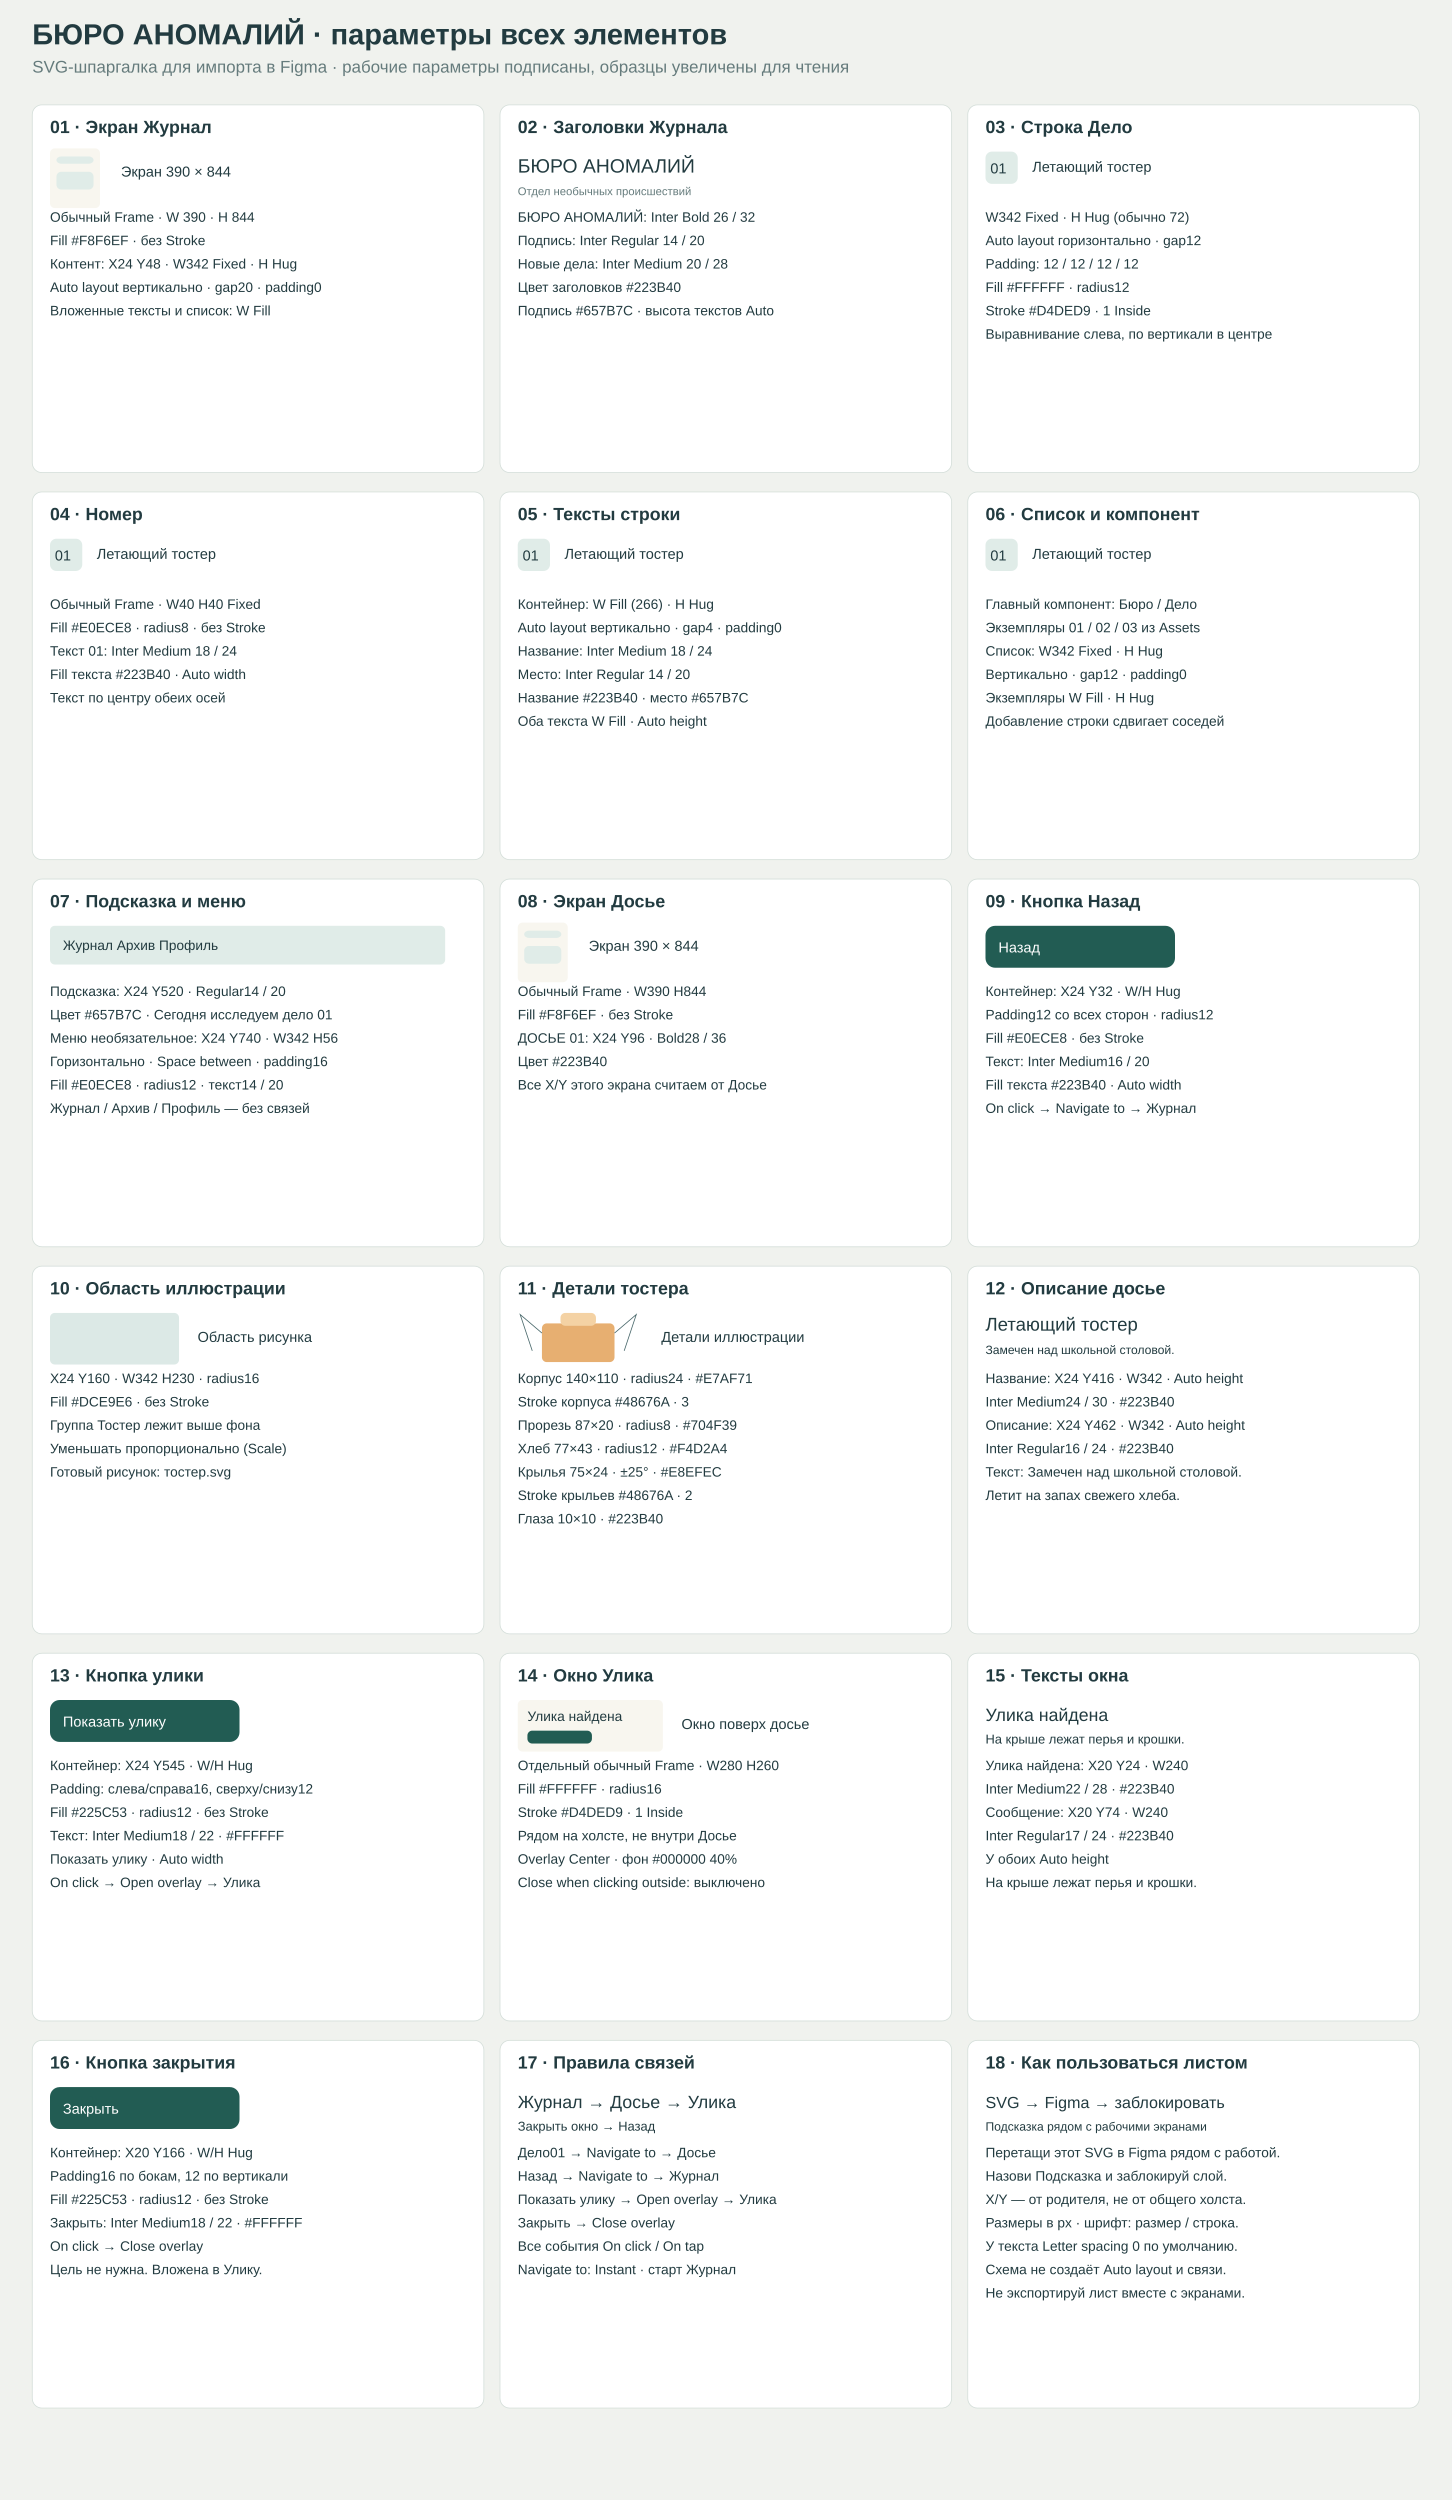
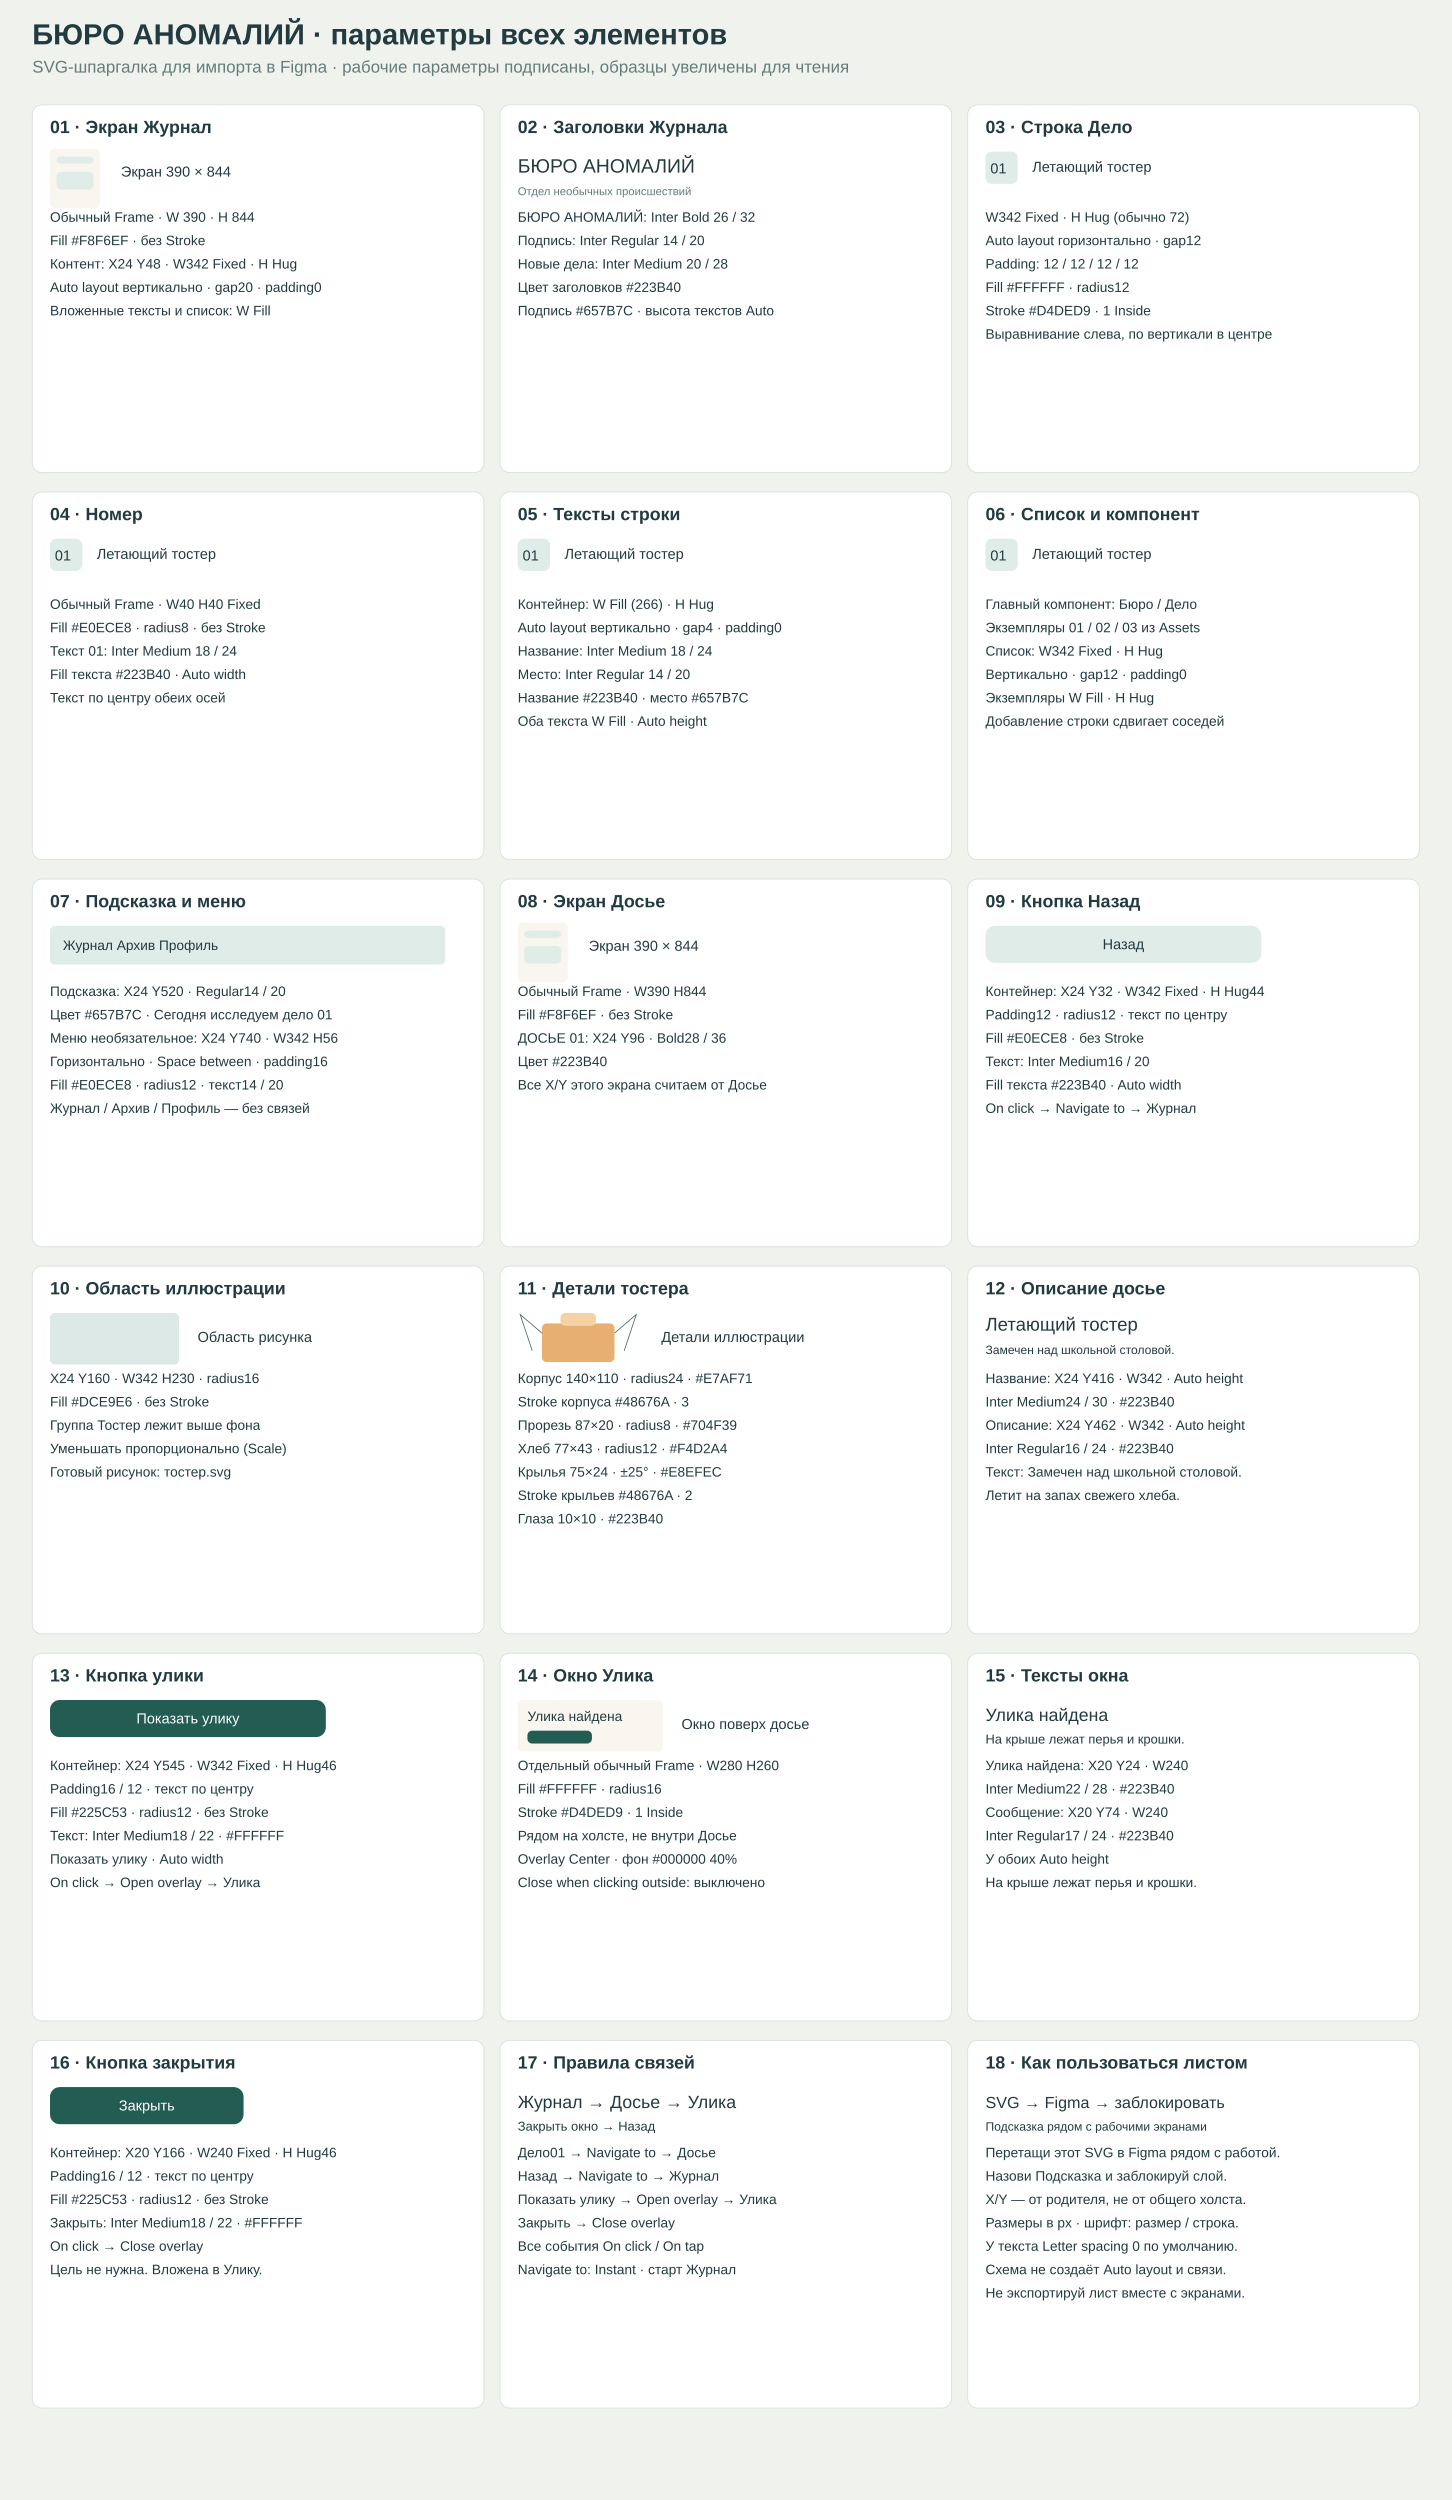
<svg xmlns="http://www.w3.org/2000/svg" width="1800" height="3100" viewBox="0 0 1800 3100">
  <rect x="0" y="0" width="1800" height="3100" rx="0" fill="#F0F2EE" stroke="none" />
  <text x="40" y="55" font-family="Segoe UI,Arial" font-size="36" fill="#223B40" font-weight="700">БЮРО АНОМАЛИЙ · параметры всех элементов</text>
  <text x="40" y="90" font-family="Segoe UI,Arial" font-size="21" fill="#657B7C">SVG-шпаргалка для импорта в Figma · рабочие параметры подписаны, образцы увеличены для чтения</text>
  <rect x="40" y="130" width="560" height="456" rx="12" fill="#FFFFFF" stroke="#D4DED9" />
  <text x="62" y="165" font-family="Segoe UI,Arial" font-size="22" fill="#223B40" font-weight="700">01 · Экран Журнал</text>
  <rect x="62" y="184" width="62" height="74" rx="6" fill="#F8F6EF" />
  <rect x="70" y="194" width="46" height="9" rx="6" fill="#E0ECE8" />
  <rect x="70" y="213" width="46" height="22" rx="6" fill="#E0ECE8" />
  <text x="150" y="219" font-family="Segoe UI,Arial" font-size="18" fill="#223B40">Экран 390 × 844</text>
  <text x="62" y="275" font-family="Segoe UI,Arial" font-size="17" fill="#223B40">Обычный Frame · W 390 · H 844</text>
  <text x="62" y="304" font-family="Segoe UI,Arial" font-size="17" fill="#223B40">Fill #F8F6EF · без Stroke</text>
  <text x="62" y="333" font-family="Segoe UI,Arial" font-size="17" fill="#223B40">Контент: X24 Y48 · W342 Fixed · H Hug</text>
  <text x="62" y="362" font-family="Segoe UI,Arial" font-size="17" fill="#223B40">Auto layout вертикально · gap20 · padding0</text>
  <text x="62" y="391" font-family="Segoe UI,Arial" font-size="17" fill="#223B40">Вложенные тексты и список: W Fill</text>
  <rect x="620" y="130" width="560" height="456" rx="12" fill="#FFFFFF" stroke="#D4DED9" />
  <text x="642" y="165" font-family="Segoe UI,Arial" font-size="22" fill="#223B40" font-weight="700">02 · Заголовки Журнала</text>
  <text x="642" y="214" font-family="Segoe UI,Arial" font-size="24" fill="#223B40">БЮРО АНОМАЛИЙ</text>
  <text x="642" y="242" font-family="Segoe UI,Arial" font-size="14" fill="#657B7C">Отдел необычных происшествий</text>
  <text x="642" y="275" font-family="Segoe UI,Arial" font-size="17" fill="#223B40">БЮРО АНОМАЛИЙ: Inter Bold 26 / 32</text>
  <text x="642" y="304" font-family="Segoe UI,Arial" font-size="17" fill="#223B40">Подпись: Inter Regular 14 / 20</text>
  <text x="642" y="333" font-family="Segoe UI,Arial" font-size="17" fill="#223B40">Новые дела: Inter Medium 20 / 28</text>
  <text x="642" y="362" font-family="Segoe UI,Arial" font-size="17" fill="#223B40">Цвет заголовков #223B40</text>
  <text x="642" y="391" font-family="Segoe UI,Arial" font-size="17" fill="#223B40">Подпись #657B7C · высота текстов Auto</text>
  <rect x="1200" y="130" width="560" height="456" rx="12" fill="#FFFFFF" stroke="#D4DED9" />
  <text x="1222" y="165" font-family="Segoe UI,Arial" font-size="22" fill="#223B40" font-weight="700">03 · Строка Дело</text>
  <rect x="1222" y="188" width="40" height="40" rx="8" fill="#E0ECE8" stroke="none" />
  <text x="1228" y="215" font-family="Segoe UI,Arial" font-size="18" fill="#223B40">01</text>
  <text x="1280" y="213" font-family="Segoe UI,Arial" font-size="18" fill="#223B40">Летающий тостер</text>
  <text x="1222" y="275" font-family="Segoe UI,Arial" font-size="17" fill="#223B40">W342 Fixed · H Hug (обычно 72)</text>
  <text x="1222" y="304" font-family="Segoe UI,Arial" font-size="17" fill="#223B40">Auto layout горизонтально · gap12</text>
  <text x="1222" y="333" font-family="Segoe UI,Arial" font-size="17" fill="#223B40">Padding: 12 / 12 / 12 / 12</text>
  <text x="1222" y="362" font-family="Segoe UI,Arial" font-size="17" fill="#223B40">Fill #FFFFFF · radius12</text>
  <text x="1222" y="391" font-family="Segoe UI,Arial" font-size="17" fill="#223B40">Stroke #D4DED9 · 1 Inside</text>
  <text x="1222" y="420" font-family="Segoe UI,Arial" font-size="17" fill="#223B40">Выравнивание слева, по вертикали в центре</text>
  <rect x="40" y="610" width="560" height="456" rx="12" fill="#FFFFFF" stroke="#D4DED9" />
  <text x="62" y="645" font-family="Segoe UI,Arial" font-size="22" fill="#223B40" font-weight="700">04 · Номер</text>
  <rect x="62" y="668" width="40" height="40" rx="8" fill="#E0ECE8" stroke="none" />
  <text x="68" y="695" font-family="Segoe UI,Arial" font-size="18" fill="#223B40">01</text>
  <text x="120" y="693" font-family="Segoe UI,Arial" font-size="18" fill="#223B40">Летающий тостер</text>
  <text x="62" y="755" font-family="Segoe UI,Arial" font-size="17" fill="#223B40">Обычный Frame · W40 H40 Fixed</text>
  <text x="62" y="784" font-family="Segoe UI,Arial" font-size="17" fill="#223B40">Fill #E0ECE8 · radius8 · без Stroke</text>
  <text x="62" y="813" font-family="Segoe UI,Arial" font-size="17" fill="#223B40">Текст 01: Inter Medium 18 / 24</text>
  <text x="62" y="842" font-family="Segoe UI,Arial" font-size="17" fill="#223B40">Fill текста #223B40 · Auto width</text>
  <text x="62" y="871" font-family="Segoe UI,Arial" font-size="17" fill="#223B40">Текст по центру обеих осей</text>
  <rect x="620" y="610" width="560" height="456" rx="12" fill="#FFFFFF" stroke="#D4DED9" />
  <text x="642" y="645" font-family="Segoe UI,Arial" font-size="22" fill="#223B40" font-weight="700">05 · Тексты строки</text>
  <rect x="642" y="668" width="40" height="40" rx="8" fill="#E0ECE8" stroke="none" />
  <text x="648" y="695" font-family="Segoe UI,Arial" font-size="18" fill="#223B40">01</text>
  <text x="700" y="693" font-family="Segoe UI,Arial" font-size="18" fill="#223B40">Летающий тостер</text>
  <text x="642" y="755" font-family="Segoe UI,Arial" font-size="17" fill="#223B40">Контейнер: W Fill (266) · H Hug</text>
  <text x="642" y="784" font-family="Segoe UI,Arial" font-size="17" fill="#223B40">Auto layout вертикально · gap4 · padding0</text>
  <text x="642" y="813" font-family="Segoe UI,Arial" font-size="17" fill="#223B40">Название: Inter Medium 18 / 24</text>
  <text x="642" y="842" font-family="Segoe UI,Arial" font-size="17" fill="#223B40">Место: Inter Regular 14 / 20</text>
  <text x="642" y="871" font-family="Segoe UI,Arial" font-size="17" fill="#223B40">Название #223B40 · место #657B7C</text>
  <text x="642" y="900" font-family="Segoe UI,Arial" font-size="17" fill="#223B40">Оба текста W Fill · Auto height</text>
  <rect x="1200" y="610" width="560" height="456" rx="12" fill="#FFFFFF" stroke="#D4DED9" />
  <text x="1222" y="645" font-family="Segoe UI,Arial" font-size="22" fill="#223B40" font-weight="700">06 · Список и компонент</text>
  <rect x="1222" y="668" width="40" height="40" rx="8" fill="#E0ECE8" stroke="none" />
  <text x="1228" y="695" font-family="Segoe UI,Arial" font-size="18" fill="#223B40">01</text>
  <text x="1280" y="693" font-family="Segoe UI,Arial" font-size="18" fill="#223B40">Летающий тостер</text>
  <text x="1222" y="755" font-family="Segoe UI,Arial" font-size="17" fill="#223B40">Главный компонент: Бюро / Дело</text>
  <text x="1222" y="784" font-family="Segoe UI,Arial" font-size="17" fill="#223B40">Экземпляры 01 / 02 / 03 из Assets</text>
  <text x="1222" y="813" font-family="Segoe UI,Arial" font-size="17" fill="#223B40">Список: W342 Fixed · H Hug</text>
  <text x="1222" y="842" font-family="Segoe UI,Arial" font-size="17" fill="#223B40">Вертикально · gap12 · padding0</text>
  <text x="1222" y="871" font-family="Segoe UI,Arial" font-size="17" fill="#223B40">Экземпляры W Fill · H Hug</text>
  <text x="1222" y="900" font-family="Segoe UI,Arial" font-size="17" fill="#223B40">Добавление строки сдвигает соседей</text>
  <rect x="40" y="1090" width="560" height="456" rx="12" fill="#FFFFFF" stroke="#D4DED9" />
  <text x="62" y="1125" font-family="Segoe UI,Arial" font-size="22" fill="#223B40" font-weight="700">07 · Подсказка и меню</text>
  <rect x="62" y="1148" width="490" height="48" rx="6" fill="#E0ECE8" />
  <text x="78" y="1178" font-family="Segoe UI,Arial" font-size="17" fill="#223B40">Журнал     Архив     Профиль</text>
  <text x="62" y="1235" font-family="Segoe UI,Arial" font-size="17" fill="#223B40">Подсказка: X24 Y520 · Regular14 / 20</text>
  <text x="62" y="1264" font-family="Segoe UI,Arial" font-size="17" fill="#223B40">Цвет #657B7C · Сегодня исследуем дело 01</text>
  <text x="62" y="1293" font-family="Segoe UI,Arial" font-size="17" fill="#223B40">Меню необязательное: X24 Y740 · W342 H56</text>
  <text x="62" y="1322" font-family="Segoe UI,Arial" font-size="17" fill="#223B40">Горизонтально · Space between · padding16</text>
  <text x="62" y="1351" font-family="Segoe UI,Arial" font-size="17" fill="#223B40">Fill #E0ECE8 · radius12 · текст14 / 20</text>
  <text x="62" y="1380" font-family="Segoe UI,Arial" font-size="17" fill="#223B40">Журнал / Архив / Профиль — без связей</text>
  <rect x="620" y="1090" width="560" height="456" rx="12" fill="#FFFFFF" stroke="#D4DED9" />
  <text x="642" y="1125" font-family="Segoe UI,Arial" font-size="22" fill="#223B40" font-weight="700">08 · Экран Досье</text>
  <rect x="642" y="1144" width="62" height="74" rx="6" fill="#F8F6EF" />
  <rect x="650" y="1154" width="46" height="9" rx="6" fill="#E0ECE8" />
  <rect x="650" y="1173" width="46" height="22" rx="6" fill="#E0ECE8" />
  <text x="730" y="1179" font-family="Segoe UI,Arial" font-size="18" fill="#223B40">Экран 390 × 844</text>
  <text x="642" y="1235" font-family="Segoe UI,Arial" font-size="17" fill="#223B40">Обычный Frame · W390 H844</text>
  <text x="642" y="1264" font-family="Segoe UI,Arial" font-size="17" fill="#223B40">Fill #F8F6EF · без Stroke</text>
  <text x="642" y="1293" font-family="Segoe UI,Arial" font-size="17" fill="#223B40">ДОСЬЕ 01: X24 Y96 · Bold28 / 36</text>
  <text x="642" y="1322" font-family="Segoe UI,Arial" font-size="17" fill="#223B40">Цвет #223B40</text>
  <text x="642" y="1351" font-family="Segoe UI,Arial" font-size="17" fill="#223B40">Все X/Y этого экрана считаем от Досье</text>
  <rect x="1200" y="1090" width="560" height="456" rx="12" fill="#FFFFFF" stroke="#D4DED9" />
  <text x="1222" y="1125" font-family="Segoe UI,Arial" font-size="22" fill="#223B40" font-weight="700">09 · Кнопка Назад</text>
-   <rect x="1222" y="1148" width="235" height="52" rx="12" fill="#225C53" stroke="none" />
-   <text x="1238" y="1181" font-family="Segoe UI,Arial" font-size="18" fill="white">Назад</text>
-   <text x="1222" y="1235" font-family="Segoe UI,Arial" font-size="17" fill="#223B40">Контейнер: X24 Y32 · W/H Hug</text>
-   <text x="1222" y="1264" font-family="Segoe UI,Arial" font-size="17" fill="#223B40">Padding12 со всех сторон · radius12</text>
+   <rect x="1222" y="1148" width="342" height="46" rx="12" fill="#E0ECE8" stroke="none" />
+   <text x="1393.0" y="1177.0" font-family="Segoe UI,Arial" font-size="18" fill="#223B40" font-weight="400" text-anchor="middle">Назад</text>
+   <text x="1222" y="1235" font-family="Segoe UI,Arial" font-size="17" fill="#223B40">Контейнер: X24 Y32 · W342 Fixed · H Hug44</text>
+   <text x="1222" y="1264" font-family="Segoe UI,Arial" font-size="17" fill="#223B40">Padding12 · radius12 · текст по центру</text>
  <text x="1222" y="1293" font-family="Segoe UI,Arial" font-size="17" fill="#223B40">Fill #E0ECE8 · без Stroke</text>
  <text x="1222" y="1322" font-family="Segoe UI,Arial" font-size="17" fill="#223B40">Текст: Inter Medium16 / 20</text>
  <text x="1222" y="1351" font-family="Segoe UI,Arial" font-size="17" fill="#223B40">Fill текста #223B40 · Auto width</text>
  <text x="1222" y="1380" font-family="Segoe UI,Arial" font-size="17" fill="#223B40">On click → Navigate to → Журнал</text>
  <rect x="40" y="1570" width="560" height="456" rx="12" fill="#FFFFFF" stroke="#D4DED9" />
  <text x="62" y="1605" font-family="Segoe UI,Arial" font-size="22" fill="#223B40" font-weight="700">10 · Область иллюстрации</text>
  <rect x="62" y="1628" width="160" height="64" rx="6" fill="#DCE9E6" />
  <text x="245" y="1664" font-family="Segoe UI,Arial" font-size="18" fill="#223B40">Область рисунка</text>
  <text x="62" y="1715" font-family="Segoe UI,Arial" font-size="17" fill="#223B40">X24 Y160 · W342 H230 · radius16</text>
  <text x="62" y="1744" font-family="Segoe UI,Arial" font-size="17" fill="#223B40">Fill #DCE9E6 · без Stroke</text>
  <text x="62" y="1773" font-family="Segoe UI,Arial" font-size="17" fill="#223B40">Группа Тостер лежит выше фона</text>
  <text x="62" y="1802" font-family="Segoe UI,Arial" font-size="17" fill="#223B40">Уменьшать пропорционально (Scale)</text>
  <text x="62" y="1831" font-family="Segoe UI,Arial" font-size="17" fill="#223B40">Готовый рисунок: тостер.svg</text>
  <rect x="620" y="1570" width="560" height="456" rx="12" fill="#FFFFFF" stroke="#D4DED9" />
  <text x="642" y="1605" font-family="Segoe UI,Arial" font-size="22" fill="#223B40" font-weight="700">11 · Детали тостера</text>
  <rect x="672" y="1641" width="90" height="48" rx="6" fill="#E7AF71" />
  <rect x="695" y="1628" width="44" height="16" rx="6" fill="#F4D2A4" />
  <path d="M672 1653 L645 1630 L660 1675 M762 1653 L789 1630 L774 1675" stroke="#48676A" fill="none" />
  <text x="820" y="1664" font-family="Segoe UI,Arial" font-size="18" fill="#223B40">Детали иллюстрации</text>
  <text x="642" y="1715" font-family="Segoe UI,Arial" font-size="17" fill="#223B40">Корпус 140×110 · radius24 · #E7AF71</text>
  <text x="642" y="1744" font-family="Segoe UI,Arial" font-size="17" fill="#223B40">Stroke корпуса #48676A · 3</text>
  <text x="642" y="1773" font-family="Segoe UI,Arial" font-size="17" fill="#223B40">Прорезь 87×20 · radius8 · #704F39</text>
  <text x="642" y="1802" font-family="Segoe UI,Arial" font-size="17" fill="#223B40">Хлеб 77×43 · radius12 · #F4D2A4</text>
  <text x="642" y="1831" font-family="Segoe UI,Arial" font-size="17" fill="#223B40">Крылья 75×24 · ±25° · #E8EFEC</text>
  <text x="642" y="1860" font-family="Segoe UI,Arial" font-size="17" fill="#223B40">Stroke крыльев #48676A · 2</text>
  <text x="642" y="1889" font-family="Segoe UI,Arial" font-size="17" fill="#223B40">Глаза 10×10 · #223B40</text>
  <rect x="1200" y="1570" width="560" height="456" rx="12" fill="#FFFFFF" stroke="#D4DED9" />
  <text x="1222" y="1605" font-family="Segoe UI,Arial" font-size="22" fill="#223B40" font-weight="700">12 · Описание досье</text>
  <text x="1222" y="1650" font-family="Segoe UI,Arial" font-size="23" fill="#223B40">Летающий тостер</text>
  <text x="1222" y="1679" font-family="Segoe UI,Arial" font-size="15" fill="#223B40">Замечен над школьной столовой.</text>
  <text x="1222" y="1715" font-family="Segoe UI,Arial" font-size="17" fill="#223B40">Название: X24 Y416 · W342 · Auto height</text>
  <text x="1222" y="1744" font-family="Segoe UI,Arial" font-size="17" fill="#223B40">Inter Medium24 / 30 · #223B40</text>
  <text x="1222" y="1773" font-family="Segoe UI,Arial" font-size="17" fill="#223B40">Описание: X24 Y462 · W342 · Auto height</text>
  <text x="1222" y="1802" font-family="Segoe UI,Arial" font-size="17" fill="#223B40">Inter Regular16 / 24 · #223B40</text>
  <text x="1222" y="1831" font-family="Segoe UI,Arial" font-size="17" fill="#223B40">Текст: Замечен над школьной столовой.</text>
  <text x="1222" y="1860" font-family="Segoe UI,Arial" font-size="17" fill="#223B40">Летит на запах свежего хлеба.</text>
  <rect x="40" y="2050" width="560" height="456" rx="12" fill="#FFFFFF" stroke="#D4DED9" />
  <text x="62" y="2085" font-family="Segoe UI,Arial" font-size="22" fill="#223B40" font-weight="700">13 · Кнопка улики</text>
-   <rect x="62" y="2108" width="235" height="52" rx="12" fill="#225C53" stroke="none" />
-   <text x="78" y="2141" font-family="Segoe UI,Arial" font-size="18" fill="white">Показать улику</text>
-   <text x="62" y="2195" font-family="Segoe UI,Arial" font-size="17" fill="#223B40">Контейнер: X24 Y545 · W/H Hug</text>
-   <text x="62" y="2224" font-family="Segoe UI,Arial" font-size="17" fill="#223B40">Padding: слева/справа16, сверху/снизу12</text>
+   <rect x="62" y="2108" width="342" height="46" rx="12" fill="#225C53" stroke="none" />
+   <text x="233.0" y="2137.0" font-family="Segoe UI,Arial" font-size="18" fill="white" font-weight="400" text-anchor="middle">Показать улику</text>
+   <text x="62" y="2195" font-family="Segoe UI,Arial" font-size="17" fill="#223B40">Контейнер: X24 Y545 · W342 Fixed · H Hug46</text>
+   <text x="62" y="2224" font-family="Segoe UI,Arial" font-size="17" fill="#223B40">Padding16 / 12 · текст по центру</text>
  <text x="62" y="2253" font-family="Segoe UI,Arial" font-size="17" fill="#223B40">Fill #225C53 · radius12 · без Stroke</text>
  <text x="62" y="2282" font-family="Segoe UI,Arial" font-size="17" fill="#223B40">Текст: Inter Medium18 / 22 · #FFFFFF</text>
  <text x="62" y="2311" font-family="Segoe UI,Arial" font-size="17" fill="#223B40">Показать улику · Auto width</text>
  <text x="62" y="2340" font-family="Segoe UI,Arial" font-size="17" fill="#223B40">On click → Open overlay → Улика</text>
  <rect x="620" y="2050" width="560" height="456" rx="12" fill="#FFFFFF" stroke="#D4DED9" />
  <text x="642" y="2085" font-family="Segoe UI,Arial" font-size="22" fill="#223B40" font-weight="700">14 · Окно Улика</text>
  <rect x="642" y="2108" width="180" height="64" rx="6" fill="#F8F6EF" />
  <text x="654" y="2134" font-family="Segoe UI,Arial" font-size="17" fill="#223B40">Улика найдена</text>
  <rect x="654" y="2146" width="80" height="16" rx="6" fill="#225C53" />
  <text x="845" y="2144" font-family="Segoe UI,Arial" font-size="18" fill="#223B40">Окно поверх досье</text>
  <text x="642" y="2195" font-family="Segoe UI,Arial" font-size="17" fill="#223B40">Отдельный обычный Frame · W280 H260</text>
  <text x="642" y="2224" font-family="Segoe UI,Arial" font-size="17" fill="#223B40">Fill #FFFFFF · radius16</text>
  <text x="642" y="2253" font-family="Segoe UI,Arial" font-size="17" fill="#223B40">Stroke #D4DED9 · 1 Inside</text>
  <text x="642" y="2282" font-family="Segoe UI,Arial" font-size="17" fill="#223B40">Рядом на холсте, не внутри Досье</text>
  <text x="642" y="2311" font-family="Segoe UI,Arial" font-size="17" fill="#223B40">Overlay Center · фон #000000 40%</text>
  <text x="642" y="2340" font-family="Segoe UI,Arial" font-size="17" fill="#223B40">Close when clicking outside: выключено</text>
  <rect x="1200" y="2050" width="560" height="456" rx="12" fill="#FFFFFF" stroke="#D4DED9" />
  <text x="1222" y="2085" font-family="Segoe UI,Arial" font-size="22" fill="#223B40" font-weight="700">15 · Тексты окна</text>
  <text x="1222" y="2134" font-family="Segoe UI,Arial" font-size="22" fill="#223B40">Улика найдена</text>
  <text x="1222" y="2162" font-family="Segoe UI,Arial" font-size="16" fill="#223B40">На крыше лежат перья и крошки.</text>
  <text x="1222" y="2195" font-family="Segoe UI,Arial" font-size="17" fill="#223B40">Улика найдена: X20 Y24 · W240</text>
  <text x="1222" y="2224" font-family="Segoe UI,Arial" font-size="17" fill="#223B40">Inter Medium22 / 28 · #223B40</text>
  <text x="1222" y="2253" font-family="Segoe UI,Arial" font-size="17" fill="#223B40">Сообщение: X20 Y74 · W240</text>
  <text x="1222" y="2282" font-family="Segoe UI,Arial" font-size="17" fill="#223B40">Inter Regular17 / 24 · #223B40</text>
  <text x="1222" y="2311" font-family="Segoe UI,Arial" font-size="17" fill="#223B40">У обоих Auto height</text>
  <text x="1222" y="2340" font-family="Segoe UI,Arial" font-size="17" fill="#223B40">На крыше лежат перья и крошки.</text>
  <rect x="40" y="2530" width="560" height="456" rx="12" fill="#FFFFFF" stroke="#D4DED9" />
  <text x="62" y="2565" font-family="Segoe UI,Arial" font-size="22" fill="#223B40" font-weight="700">16 · Кнопка закрытия</text>
-   <rect x="62" y="2588" width="235" height="52" rx="12" fill="#225C53" stroke="none" />
-   <text x="78" y="2621" font-family="Segoe UI,Arial" font-size="18" fill="white">Закрыть</text>
-   <text x="62" y="2675" font-family="Segoe UI,Arial" font-size="17" fill="#223B40">Контейнер: X20 Y166 · W/H Hug</text>
-   <text x="62" y="2704" font-family="Segoe UI,Arial" font-size="17" fill="#223B40">Padding16 по бокам, 12 по вертикали</text>
+   <rect x="62" y="2588" width="240" height="46" rx="12" fill="#225C53" stroke="none" />
+   <text x="182.0" y="2617.0" font-family="Segoe UI,Arial" font-size="18" fill="white" font-weight="400" text-anchor="middle">Закрыть</text>
+   <text x="62" y="2675" font-family="Segoe UI,Arial" font-size="17" fill="#223B40">Контейнер: X20 Y166 · W240 Fixed · H Hug46</text>
+   <text x="62" y="2704" font-family="Segoe UI,Arial" font-size="17" fill="#223B40">Padding16 / 12 · текст по центру</text>
  <text x="62" y="2733" font-family="Segoe UI,Arial" font-size="17" fill="#223B40">Fill #225C53 · radius12 · без Stroke</text>
  <text x="62" y="2762" font-family="Segoe UI,Arial" font-size="17" fill="#223B40">Закрыть: Inter Medium18 / 22 · #FFFFFF</text>
  <text x="62" y="2791" font-family="Segoe UI,Arial" font-size="17" fill="#223B40">On click → Close overlay</text>
  <text x="62" y="2820" font-family="Segoe UI,Arial" font-size="17" fill="#223B40">Цель не нужна. Вложена в Улику.</text>
  <rect x="620" y="2530" width="560" height="456" rx="12" fill="#FFFFFF" stroke="#D4DED9" />
  <text x="642" y="2565" font-family="Segoe UI,Arial" font-size="22" fill="#223B40" font-weight="700">17 · Правила связей</text>
  <text x="642" y="2614" font-family="Segoe UI,Arial" font-size="22" fill="#223B40">Журнал → Досье → Улика</text>
  <text x="642" y="2642" font-family="Segoe UI,Arial" font-size="16" fill="#223B40">Закрыть окно → Назад</text>
  <text x="642" y="2675" font-family="Segoe UI,Arial" font-size="17" fill="#223B40">Дело01 → Navigate to → Досье</text>
  <text x="642" y="2704" font-family="Segoe UI,Arial" font-size="17" fill="#223B40">Назад → Navigate to → Журнал</text>
  <text x="642" y="2733" font-family="Segoe UI,Arial" font-size="17" fill="#223B40">Показать улику → Open overlay → Улика</text>
  <text x="642" y="2762" font-family="Segoe UI,Arial" font-size="17" fill="#223B40">Закрыть → Close overlay</text>
  <text x="642" y="2791" font-family="Segoe UI,Arial" font-size="17" fill="#223B40">Все события On click / On tap</text>
  <text x="642" y="2820" font-family="Segoe UI,Arial" font-size="17" fill="#223B40">Navigate to: Instant · старт Журнал</text>
  <rect x="1200" y="2530" width="560" height="456" rx="12" fill="#FFFFFF" stroke="#D4DED9" />
  <text x="1222" y="2565" font-family="Segoe UI,Arial" font-size="22" fill="#223B40" font-weight="700">18 · Как пользоваться листом</text>
  <text x="1222" y="2614" font-family="Segoe UI,Arial" font-size="20" fill="#223B40">SVG → Figma → заблокировать</text>
  <text x="1222" y="2642" font-family="Segoe UI,Arial" font-size="15" fill="#223B40">Подсказка рядом с рабочими экранами</text>
  <text x="1222" y="2675" font-family="Segoe UI,Arial" font-size="17" fill="#223B40">Перетащи этот SVG в Figma рядом с работой.</text>
  <text x="1222" y="2704" font-family="Segoe UI,Arial" font-size="17" fill="#223B40">Назови Подсказка и заблокируй слой.</text>
  <text x="1222" y="2733" font-family="Segoe UI,Arial" font-size="17" fill="#223B40">X/Y — от родителя, не от общего холста.</text>
  <text x="1222" y="2762" font-family="Segoe UI,Arial" font-size="17" fill="#223B40">Размеры в px · шрифт: размер / строка.</text>
  <text x="1222" y="2791" font-family="Segoe UI,Arial" font-size="17" fill="#223B40">У текста Letter spacing 0 по умолчанию.</text>
  <text x="1222" y="2820" font-family="Segoe UI,Arial" font-size="17" fill="#223B40">Схема не создаёт Auto layout и связи.</text>
  <text x="1222" y="2849" font-family="Segoe UI,Arial" font-size="17" fill="#223B40">Не экспортируй лист вместе с экранами.</text>
</svg>
